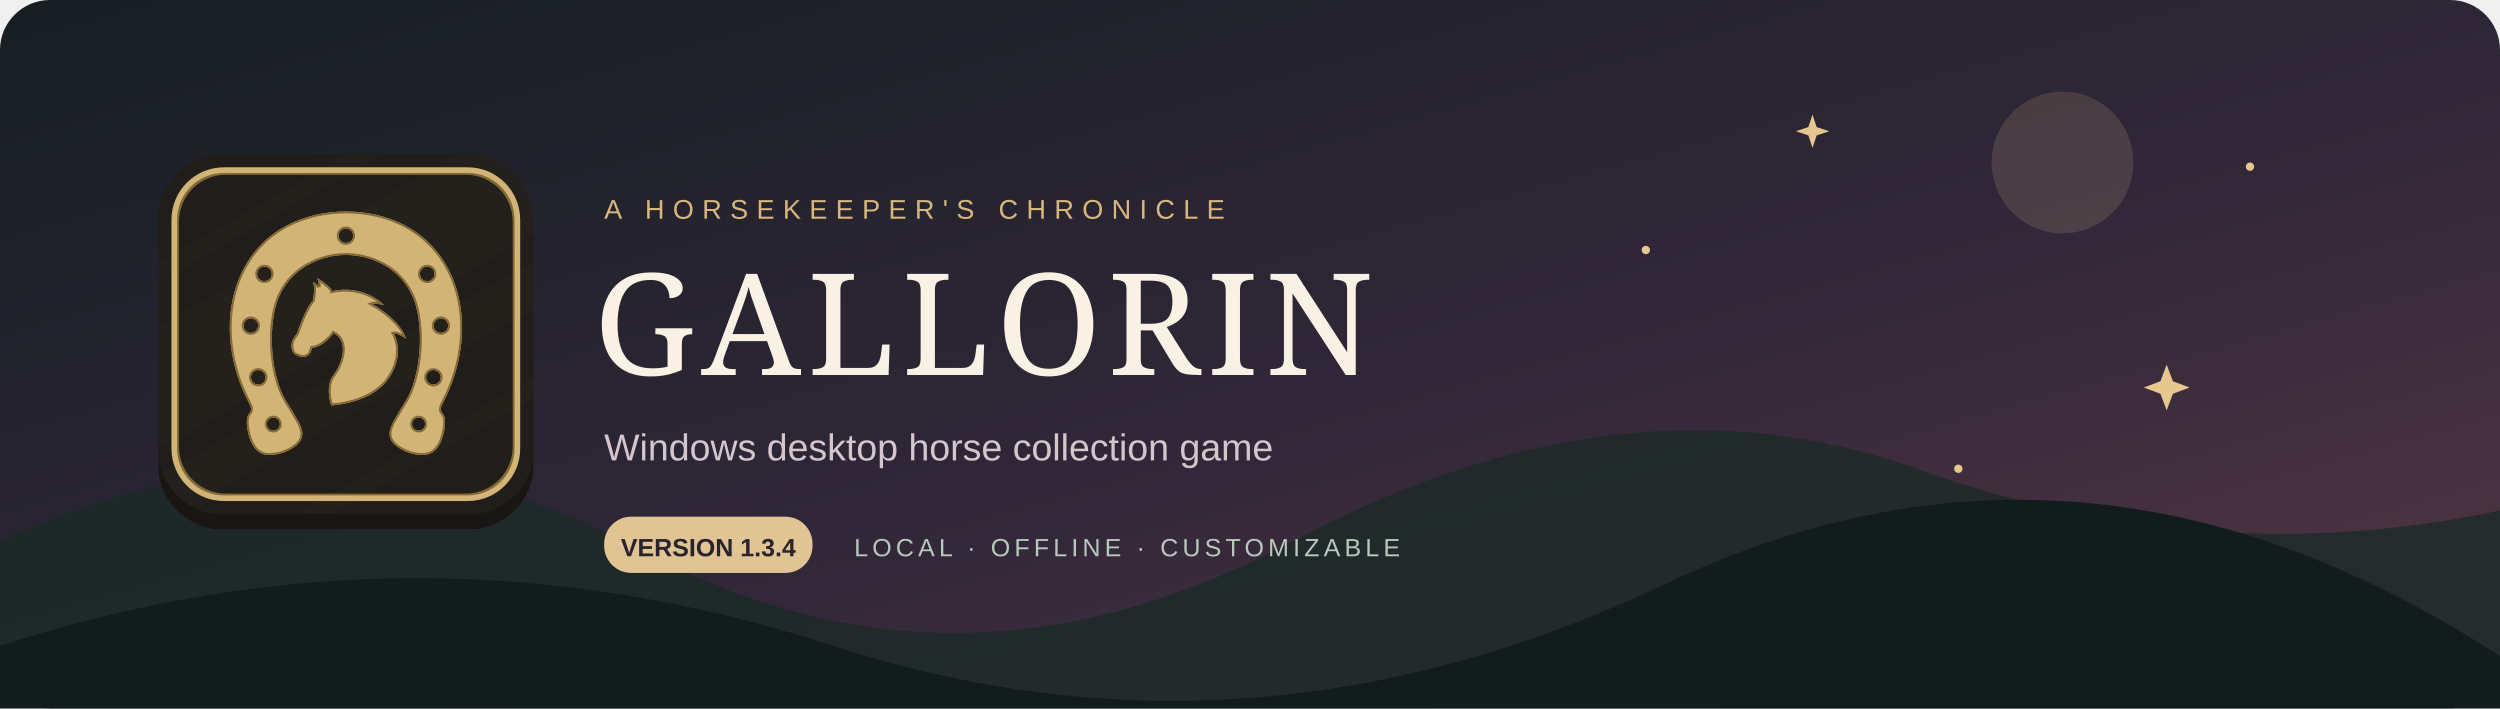
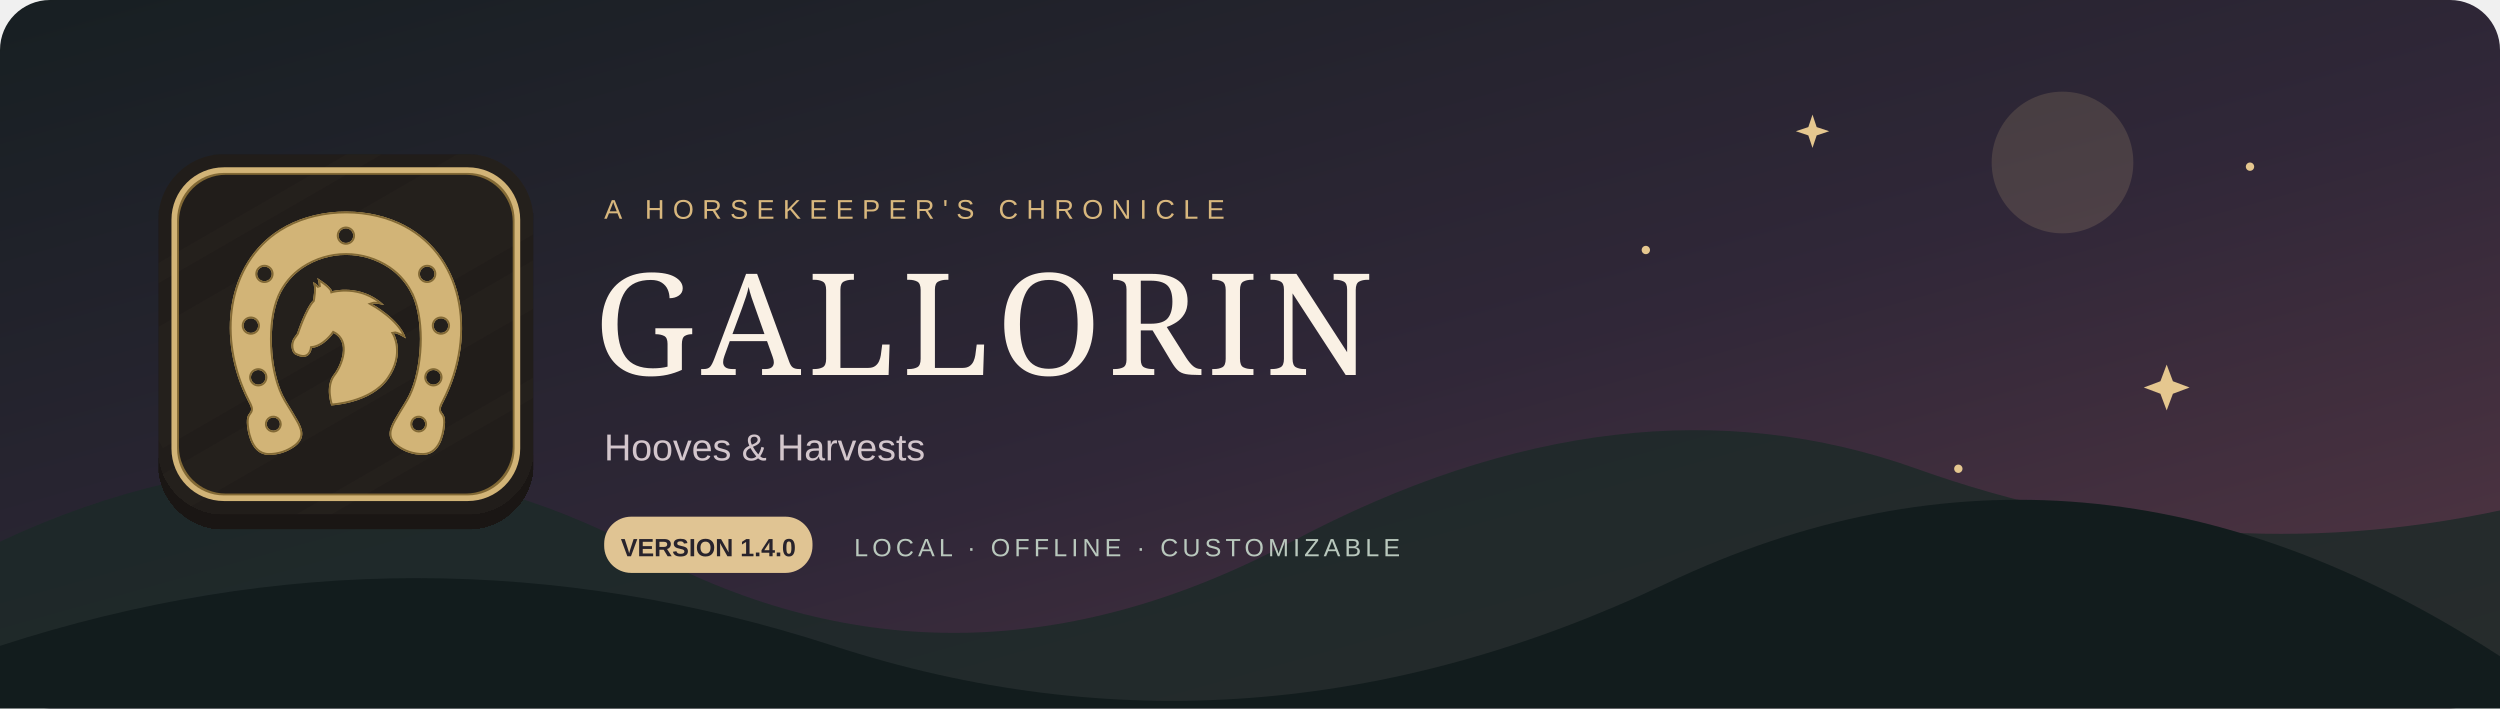
<svg xmlns="http://www.w3.org/2000/svg" xmlns:xlink="http://www.w3.org/1999/xlink" width="1200" height="340" viewBox="0 0 1200 340" role="img" aria-labelledby="title desc">
  <defs>
    <linearGradient id="sky" x2="1" y2="1">
      <stop stop-color="#171f22" />
      <stop offset=".55" stop-color="#302738" />
      <stop offset="1" stop-color="#553744" />
    </linearGradient>
  </defs>
  <rect width="1200" height="340" rx="24" fill="url(#sky)" />
  <path d="M0 260Q160 185 310 265T620 260T920 225T1200 245V340H0Z" fill="#1b2927" opacity=".8" />
  <path d="M0 310Q200 245 400 310T800 280T1200 315V340H0Z" fill="#121c1d" />
  <g fill="#e5c78f">
    <circle cx="990" cy="78" r="34" opacity=".15" />
    <path d="m1040 175 3 8 8 3-8 3-3 8-3-8-8-3 8-3Zm-170-120 2 6 6 2-6 2-2 6-2-6-6-2 6-2Z" />
    <circle cx="1080" cy="80" r="2" />
    <circle cx="790" cy="120" r="2" />
    <circle cx="940" cy="225" r="2" />
  </g>
  <svg x="76" y="74" width="180" height="180" viewBox="0 0 200 200" fill="none">
    <g filter="url(#filter0_i_14_2)">
      <g clip-path="url(#clip0_14_2)">
        <rect width="200" height="200" rx="35" fill="#211D1A" />
        <rect x="-26.145" y="107.254" width="274.508" height="57.195" transform="rotate(-30 -26.1446 107.254)" fill="#423A34" fill-opacity="0.11" />
        <rect x="-9" y="177.254" width="274.508" height="22.374" transform="rotate(-30 -9 177.254)" fill="#423A34" fill-opacity="0.11" />
        <rect x="-15" y="66.735" width="155.47" height="9.329" transform="rotate(-30 -15 66.7352)" fill="#423A34" fill-opacity="0.11" />
        <rect x="55" y="202.861" width="197.721" height="9.329" transform="rotate(-30 55 202.861)" fill="#423A34" fill-opacity="0.11" />
        <use xlink:href="#stroke0_14_2" fill="#D2B477" />
        <mask id="stroke1_14_2" fill="white">
          <use xlink:href="#stroke0_14_2" />
        </mask>
        <path d="M135.506 75.724C132.863 69.698 128.578 64.531 123.138 60.809C116.346 56.226 108.336 53.768 100.133 53.751C91.931 53.734 83.91 56.159 77.099 60.714C71.561 64.432 67.192 69.635 64.498 75.724C58.319 89.899 59.665 114.49 66.448 128.538C68.218 132.193 70.486 135.235 74.132 141.636C77.11 146.685 78.498 151.301 73.263 155.569C69.097 158.777 63.965 160.486 58.7 160.417C53.751 160.269 50.709 156.826 49.014 152.379C47.88 149.442 46.629 143.559 47.424 140.39C47.816 138.774 48.653 138.277 49.173 137.221C49.936 135.679 49.077 134.105 47.922 131.866C30.541 98.064 36.264 58.158 64.752 40.169C82.918 28.698 108.883 27.61 128.342 36.42C162.797 52.032 170.905 95.498 152.177 131.897C151.033 134.137 150.174 135.711 150.937 137.253C151.457 138.309 152.283 138.753 152.686 140.422C153.47 143.591 152.22 149.474 151.096 152.411C149.401 156.815 146.359 160.259 141.41 160.417C136.146 160.486 131.013 158.777 126.847 155.569C121.612 151.344 123 146.738 125.925 141.594C129.561 135.193 131.829 132.151 133.609 128.496C140.392 114.49 141.727 89.899 135.559 75.682L135.506 75.724ZM138.824 147.435C138.132 147.435 137.456 147.231 136.88 146.848C136.305 146.465 135.857 145.921 135.592 145.284C135.328 144.647 135.258 143.946 135.393 143.27C135.528 142.593 135.861 141.972 136.35 141.485C136.84 140.997 137.463 140.665 138.141 140.531C138.82 140.396 139.523 140.465 140.162 140.729C140.801 140.993 141.347 141.44 141.732 142.013C142.116 142.586 142.321 143.26 142.321 143.95C142.322 144.408 142.233 144.862 142.058 145.285C141.882 145.709 141.625 146.094 141.3 146.418C140.975 146.742 140.589 146.998 140.164 147.173C139.739 147.348 139.283 147.437 138.824 147.435ZM100.055 47.331C99.287 47.333 98.536 47.108 97.897 46.685C97.258 46.261 96.759 45.658 96.464 44.952C96.169 44.246 96.09 43.468 96.239 42.717C96.387 41.967 96.756 41.277 97.298 40.735C97.84 40.193 98.531 39.824 99.284 39.674C100.037 39.524 100.817 39.6 101.526 39.892C102.236 40.185 102.842 40.68 103.269 41.316C103.696 41.952 103.923 42.7 103.923 43.465C103.925 43.972 103.826 44.475 103.632 44.944C103.438 45.413 103.153 45.839 102.794 46.198C102.435 46.557 102.008 46.842 101.538 47.036C101.068 47.231 100.564 47.331 100.055 47.331ZM56.602 67.728C55.834 67.73 55.083 67.505 54.443 67.081C53.804 66.657 53.305 66.053 53.01 65.346C52.715 64.639 52.637 63.861 52.787 63.11C52.936 62.359 53.306 61.67 53.849 61.128C54.392 60.587 55.084 60.218 55.837 60.07C56.591 59.921 57.372 59.998 58.081 60.292C58.79 60.586 59.396 61.083 59.821 61.721C60.247 62.358 60.473 63.107 60.471 63.873C60.471 64.895 60.063 65.876 59.337 66.599C58.612 67.322 57.628 67.728 56.602 67.728ZM143.402 67.728C142.634 67.73 141.882 67.505 141.243 67.081C140.603 66.657 140.105 66.053 139.81 65.346C139.515 64.639 139.437 63.861 139.586 63.11C139.736 62.359 140.105 61.67 140.649 61.128C141.192 60.587 141.884 60.218 142.637 60.07C143.391 59.921 144.172 59.998 144.881 60.292C145.59 60.586 146.196 61.083 146.621 61.721C147.046 62.358 147.272 63.107 147.27 63.873C147.268 64.894 146.859 65.873 146.134 66.596C145.409 67.318 144.427 67.725 143.402 67.728ZM49.332 95.297C48.567 95.295 47.82 95.067 47.185 94.642C46.551 94.217 46.056 93.614 45.765 92.91C45.474 92.205 45.399 91.43 45.55 90.683C45.7 89.936 46.069 89.25 46.611 88.712C47.152 88.174 47.841 87.807 48.592 87.659C49.342 87.512 50.119 87.588 50.825 87.881C51.531 88.173 52.135 88.667 52.559 89.301C52.984 89.934 53.211 90.68 53.211 91.442C53.211 91.949 53.11 92.451 52.915 92.919C52.72 93.388 52.434 93.813 52.074 94.172C51.714 94.53 51.286 94.814 50.815 95.007C50.345 95.2 49.841 95.298 49.332 95.297ZM150.662 95.297C149.899 95.287 149.156 95.052 148.527 94.622C147.898 94.192 147.411 93.586 147.126 92.881C146.841 92.175 146.772 91.402 146.927 90.658C147.083 89.913 147.455 89.231 147.998 88.697C148.541 88.163 149.231 87.801 149.979 87.657C150.728 87.512 151.503 87.592 152.207 87.885C152.911 88.178 153.512 88.672 153.935 89.305C154.358 89.938 154.583 90.681 154.583 91.442C154.583 91.949 154.483 92.451 154.288 92.919C154.093 93.388 153.807 93.813 153.446 94.172C153.086 94.53 152.658 94.814 152.188 95.007C151.717 95.2 151.213 95.298 150.704 95.297L150.662 95.297ZM53.295 122.877C52.528 122.877 51.778 122.65 51.14 122.225C50.502 121.8 50.005 121.197 49.712 120.49C49.418 119.784 49.341 119.006 49.491 118.256C49.641 117.507 50.01 116.818 50.553 116.277C51.095 115.736 51.786 115.368 52.539 115.219C53.291 115.07 54.071 115.146 54.78 115.439C55.489 115.732 56.094 116.227 56.521 116.863C56.947 117.499 57.174 118.246 57.174 119.011C57.174 120.036 56.766 121.019 56.038 121.744C55.311 122.469 54.324 122.877 53.295 122.877ZM146.698 122.877C145.931 122.877 145.181 122.65 144.543 122.225C143.905 121.8 143.408 121.197 143.114 120.49C142.821 119.784 142.744 119.006 142.894 118.256C143.043 117.507 143.413 116.818 143.955 116.277C144.498 115.736 145.189 115.368 145.941 115.219C146.694 115.07 147.474 115.146 148.182 115.439C148.891 115.732 149.497 116.227 149.923 116.863C150.35 117.499 150.577 118.246 150.577 119.011C150.577 120.036 150.168 121.019 149.441 121.744C148.713 122.469 147.727 122.877 146.698 122.877ZM61.318 147.435C60.627 147.435 59.95 147.231 59.375 146.848C58.8 146.465 58.352 145.921 58.087 145.284C57.822 144.647 57.753 143.946 57.888 143.27C58.023 142.593 58.356 141.972 58.845 141.485C59.334 140.997 59.958 140.665 60.636 140.531C61.314 140.396 62.018 140.465 62.657 140.729C63.296 140.993 63.842 141.44 64.226 142.013C64.611 142.586 64.816 143.26 64.816 143.95C64.817 144.408 64.728 144.862 64.552 145.285C64.377 145.709 64.12 146.094 63.794 146.418C63.469 146.742 63.083 146.998 62.658 147.173C62.233 147.348 61.778 147.437 61.318 147.435Z" stroke-width="2" stroke="#826935" mask="url(#stroke1_14_2)" />
        <use xlink:href="#stroke2_14_2" fill="#D2B477" />
        <mask id="stroke3_14_2" fill="white">
          <use xlink:href="#stroke2_14_2" />
        </mask>
        <path d="M73.052 106.856C81.078 111.089 81.85 103.39 81.85 103.39C88.484 102.629 93.424 95.393 93.424 95.393C102.371 99.917 97.387 112.671 93.521 117.567C88.565 123.843 92.192 134 92.192 134C92.192 134 113.446 133.141 122.746 119.724C132.163 106.149 125.517 95.549 125.517 95.549C127.063 95.103 132 98.264 132 98.264C129.223 88.32 113.946 79.874 113.946 79.874C115.641 79.26 120.424 80.47 120.424 80.47C107.924 68.718 92.648 73.087 92.648 73.087C92.188 70.525 84.622 66 84.622 66C85.397 66.756 85.705 70.83 85.705 70.83C84.933 69.469 82.466 68.118 82.466 68.118C83.857 71.276 82.466 78.058 82.466 78.058C78.451 81.982 73.979 95.556 73.979 95.556L72.28 97.96C70.116 100.986 70.913 105.73 73.052 106.856Z" stroke-width="2" stroke="#826935" mask="url(#stroke3_14_2)" />
        <path d="M36 9.5H164C178.636 9.5 190.5 21.364 190.5 36V156C190.5 170.636 178.636 182.5 164 182.5H36C21.364 182.5 9.5 170.636 9.5 156V36C9.5 21.364 21.364 9.5 36 9.5Z" stroke-width="3" stroke="#826935" />
        <path d="M35 8.5H165C179.636 8.5 191.5 20.364 191.5 35V157C191.5 171.636 179.636 183.5 165 183.5H35C20.364 183.5 8.5 171.636 8.5 157V35C8.5 20.364 20.364 8.5 35 8.5Z" stroke-width="3" stroke="#D2B477" />
      </g>
    </g>
    <defs>
      <filter id="filter0_i_14_2" x="0" y="0" width="200" height="200" filterUnits="userSpaceOnUse" color-interpolation-filters="sRGB">
        <feFlood flood-opacity="0" result="BackgroundImageFix" />
        <feBlend mode="normal" in="SourceGraphic" in2="BackgroundImageFix" result="shape" />
        <feColorMatrix in="SourceAlpha" type="matrix" values="0 0 0 0 0 0 0 0 0 0 0 0 0 0 0 0 0 0 127 0" result="hardAlpha" />
        <feOffset dy="-8" />
        <feComposite in2="hardAlpha" operator="arithmetic" k2="-1" k3="1" />
        <feColorMatrix type="matrix" values="0 0 0 0 0.102 0 0 0 0 0.086 0 0 0 0 0.078 0 0 0 1 0" />
        <feBlend mode="normal" in2="shape" result="effect1_innerShadow_14_2" />
      </filter>
      <clipPath id="clip0_14_2">
        <rect width="200" height="200" rx="35" fill="white" />
      </clipPath>
      <path id="stroke0_14_2" d="M135.506 75.724C132.863 69.698 128.578 64.531 123.138 60.809C116.346 56.226 108.336 53.768 100.133 53.751C91.931 53.734 83.91 56.159 77.099 60.714C71.561 64.432 67.192 69.635 64.498 75.724C58.319 89.899 59.665 114.49 66.448 128.538C68.218 132.193 70.486 135.235 74.132 141.636C77.11 146.685 78.498 151.301 73.263 155.569C69.097 158.777 63.965 160.486 58.7 160.417C53.751 160.269 50.709 156.826 49.014 152.379C47.88 149.442 46.629 143.559 47.424 140.39C47.816 138.774 48.653 138.277 49.173 137.221C49.936 135.679 49.077 134.105 47.922 131.866C30.541 98.064 36.264 58.158 64.752 40.169C82.918 28.698 108.883 27.61 128.342 36.42C162.797 52.032 170.905 95.498 152.177 131.897C151.033 134.137 150.174 135.711 150.937 137.253C151.457 138.309 152.283 138.753 152.686 140.422C153.47 143.591 152.22 149.474 151.096 152.411C149.401 156.815 146.359 160.259 141.41 160.417C136.146 160.486 131.013 158.777 126.847 155.569C121.612 151.344 123 146.738 125.925 141.594C129.561 135.193 131.829 132.151 133.609 128.496C140.392 114.49 141.727 89.899 135.559 75.682L135.506 75.724ZM138.824 147.435C138.132 147.435 137.456 147.231 136.88 146.848C136.305 146.465 135.857 145.921 135.592 145.284C135.328 144.647 135.258 143.946 135.393 143.27C135.528 142.593 135.861 141.972 136.35 141.485C136.84 140.997 137.463 140.665 138.141 140.531C138.82 140.396 139.523 140.465 140.162 140.729C140.801 140.993 141.347 141.44 141.732 142.013C142.116 142.586 142.321 143.26 142.321 143.95C142.322 144.408 142.233 144.862 142.058 145.285C141.882 145.709 141.625 146.094 141.3 146.418C140.975 146.742 140.589 146.998 140.164 147.173C139.739 147.348 139.283 147.437 138.824 147.435ZM100.055 47.331C99.287 47.333 98.536 47.108 97.897 46.685C97.258 46.261 96.759 45.658 96.464 44.952C96.169 44.246 96.09 43.468 96.239 42.717C96.387 41.967 96.756 41.277 97.298 40.735C97.84 40.193 98.531 39.824 99.284 39.674C100.037 39.524 100.817 39.6 101.526 39.892C102.236 40.185 102.842 40.68 103.269 41.316C103.696 41.952 103.923 42.7 103.923 43.465C103.925 43.972 103.826 44.475 103.632 44.944C103.438 45.413 103.153 45.839 102.794 46.198C102.435 46.557 102.008 46.842 101.538 47.036C101.068 47.231 100.564 47.331 100.055 47.331ZM56.602 67.728C55.834 67.73 55.083 67.505 54.443 67.081C53.804 66.657 53.305 66.053 53.01 65.346C52.715 64.639 52.637 63.861 52.787 63.11C52.936 62.359 53.306 61.67 53.849 61.128C54.392 60.587 55.084 60.218 55.837 60.07C56.591 59.921 57.372 59.998 58.081 60.292C58.79 60.586 59.396 61.083 59.821 61.721C60.247 62.358 60.473 63.107 60.471 63.873C60.471 64.895 60.063 65.876 59.337 66.599C58.612 67.322 57.628 67.728 56.602 67.728ZM143.402 67.728C142.634 67.73 141.883 67.505 141.243 67.081C140.603 66.657 140.105 66.053 139.81 65.346C139.515 64.639 139.437 63.861 139.586 63.11C139.736 62.359 140.105 61.67 140.649 61.128C141.192 60.587 141.884 60.218 142.637 60.07C143.391 59.921 144.172 59.998 144.881 60.292C145.59 60.586 146.196 61.083 146.621 61.721C147.046 62.358 147.272 63.107 147.27 63.873C147.268 64.894 146.859 65.873 146.134 66.596C145.409 67.318 144.427 67.725 143.402 67.728ZM49.332 95.297C48.567 95.295 47.82 95.067 47.185 94.642C46.551 94.217 46.056 93.614 45.765 92.91C45.474 92.205 45.399 91.43 45.55 90.683C45.7 89.936 46.069 89.25 46.611 88.712C47.152 88.174 47.841 87.807 48.592 87.659C49.342 87.512 50.119 87.588 50.825 87.881C51.531 88.173 52.135 88.667 52.559 89.301C52.984 89.934 53.211 90.68 53.211 91.442C53.211 91.949 53.11 92.451 52.915 92.919C52.72 93.388 52.434 93.813 52.074 94.172C51.714 94.53 51.286 94.814 50.815 95.007C50.345 95.2 49.841 95.298 49.332 95.297ZM150.662 95.297C149.899 95.287 149.156 95.052 148.527 94.622C147.898 94.192 147.411 93.586 147.126 92.881C146.841 92.175 146.772 91.402 146.927 90.658C147.083 89.913 147.455 89.231 147.998 88.697C148.541 88.163 149.231 87.801 149.979 87.657C150.728 87.512 151.503 87.592 152.207 87.885C152.911 88.178 153.512 88.672 153.935 89.305C154.358 89.938 154.583 90.681 154.583 91.442C154.583 91.949 154.483 92.451 154.288 92.919C154.093 93.388 153.807 93.813 153.446 94.172C153.086 94.53 152.658 94.814 152.188 95.007C151.717 95.2 151.213 95.298 150.704 95.297L150.662 95.297ZM53.295 122.877C52.528 122.877 51.778 122.65 51.14 122.225C50.502 121.8 50.005 121.197 49.712 120.49C49.418 119.784 49.341 119.006 49.491 118.256C49.641 117.507 50.01 116.818 50.553 116.277C51.095 115.736 51.786 115.368 52.539 115.219C53.291 115.07 54.071 115.146 54.78 115.439C55.489 115.732 56.094 116.227 56.521 116.863C56.947 117.499 57.174 118.246 57.174 119.011C57.174 120.036 56.766 121.019 56.038 121.744C55.311 122.469 54.324 122.877 53.295 122.877ZM146.698 122.877C145.931 122.877 145.181 122.65 144.543 122.225C143.905 121.8 143.408 121.197 143.114 120.49C142.821 119.784 142.744 119.006 142.894 118.256C143.043 117.507 143.413 116.818 143.955 116.277C144.498 115.736 145.189 115.368 145.941 115.219C146.694 115.07 147.474 115.146 148.182 115.439C148.891 115.732 149.497 116.227 149.923 116.863C150.35 117.499 150.577 118.246 150.577 119.011C150.577 120.036 150.168 121.019 149.441 121.744C148.713 122.469 147.727 122.877 146.698 122.877ZM61.318 147.435C60.627 147.435 59.95 147.231 59.375 146.848C58.8 146.465 58.352 145.921 58.087 145.284C57.822 144.647 57.753 143.946 57.888 143.27C58.023 142.593 58.356 141.972 58.845 141.485C59.334 140.997 59.958 140.665 60.636 140.531C61.314 140.396 62.018 140.465 62.657 140.729C63.296 140.993 63.842 141.44 64.226 142.013C64.611 142.586 64.816 143.26 64.816 143.95C64.817 144.408 64.728 144.862 64.552 145.285C64.377 145.709 64.12 146.094 63.794 146.418C63.469 146.742 63.083 146.998 62.658 147.173C62.233 147.348 61.778 147.437 61.318 147.435Z" fill-rule="evenodd" clip-rule="evenodd" />
      <path id="stroke2_14_2" d="M73.052 106.856C81.078 111.089 81.85 103.39 81.85 103.39C88.484 102.629 93.424 95.393 93.424 95.393C102.371 99.917 97.387 112.671 93.521 117.567C88.565 123.843 92.192 134 92.192 134C92.192 134 113.446 133.141 122.746 119.724C132.163 106.149 125.517 95.549 125.517 95.549C127.063 95.103 132 98.264 132 98.264C129.223 88.32 113.946 79.874 113.946 79.874C115.641 79.26 120.424 80.47 120.424 80.47C107.924 68.718 92.648 73.087 92.648 73.087C92.188 70.525 84.622 66 84.622 66C85.397 66.756 85.705 70.83 85.705 70.83C84.933 69.469 82.466 68.118 82.466 68.118C83.857 71.276 82.466 78.058 82.466 78.058C78.451 81.982 73.979 95.556 73.979 95.556L72.28 97.96C70.116 100.986 70.913 105.73 73.052 106.856Z" />
    </defs>
  </svg>
  <text x="290" y="105" fill="#d8b77d" font-family="Segoe UI,Arial,sans-serif" font-size="13" letter-spacing="4">A HORSEKEEPER'S CHRONICLE</text>
  <text x="285" y="180" fill="#faf1e5" font-family="Georgia,serif" font-size="68" letter-spacing="3">GALLORIN</text>
-   <text x="290" y="221" fill="#d3c6cc" font-family="Segoe UI,Arial,sans-serif" font-size="18">Windows desktop horse collection game</text>
+   <text x="290" y="221" fill="#d3c6cc" font-family="Segoe UI,Arial,sans-serif" font-size="18">Hooves &amp; Harvests</text>
  <rect x="290" y="248" width="100" height="27" rx="13" fill="#e0c493" />
-   <text x="340" y="267" text-anchor="middle" fill="#28232c" font-family="Segoe UI,Arial,sans-serif" font-size="12" font-weight="bold">VERSION 1.3.4</text>
+   <text x="340" y="267" text-anchor="middle" fill="#28232c" font-family="Segoe UI,Arial,sans-serif" font-size="12" font-weight="bold">VERSION 1.4.0</text>
  <text x="410" y="267" fill="#b9c8bd" font-family="Segoe UI,Arial,sans-serif" font-size="12" letter-spacing="2">LOCAL · OFFLINE · CUSTOMIZABLE</text>
</svg>
